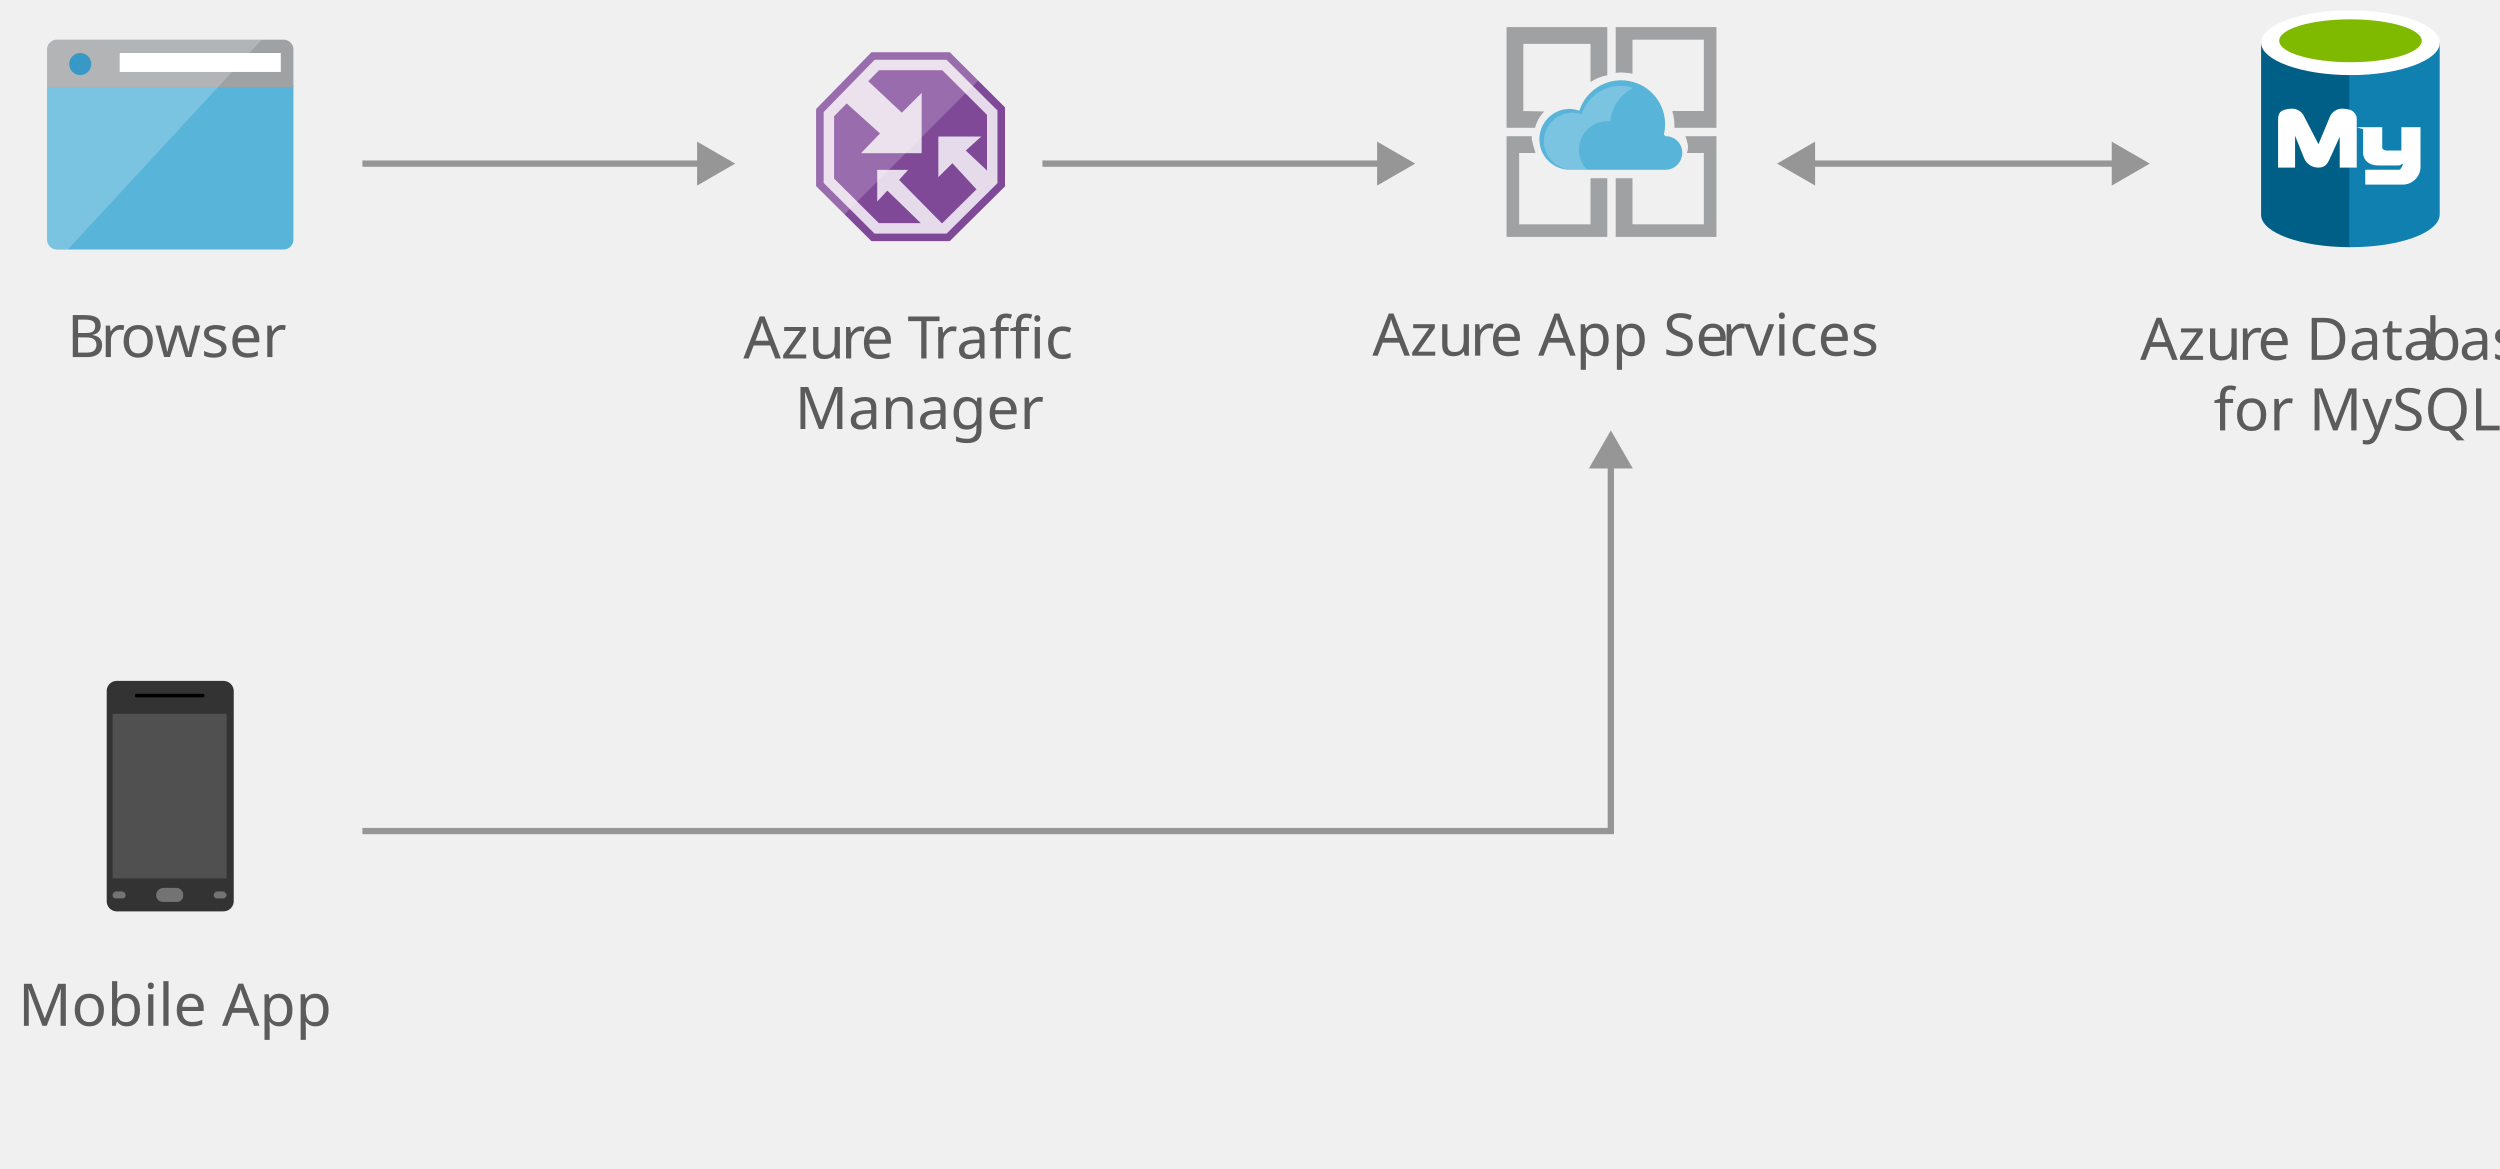
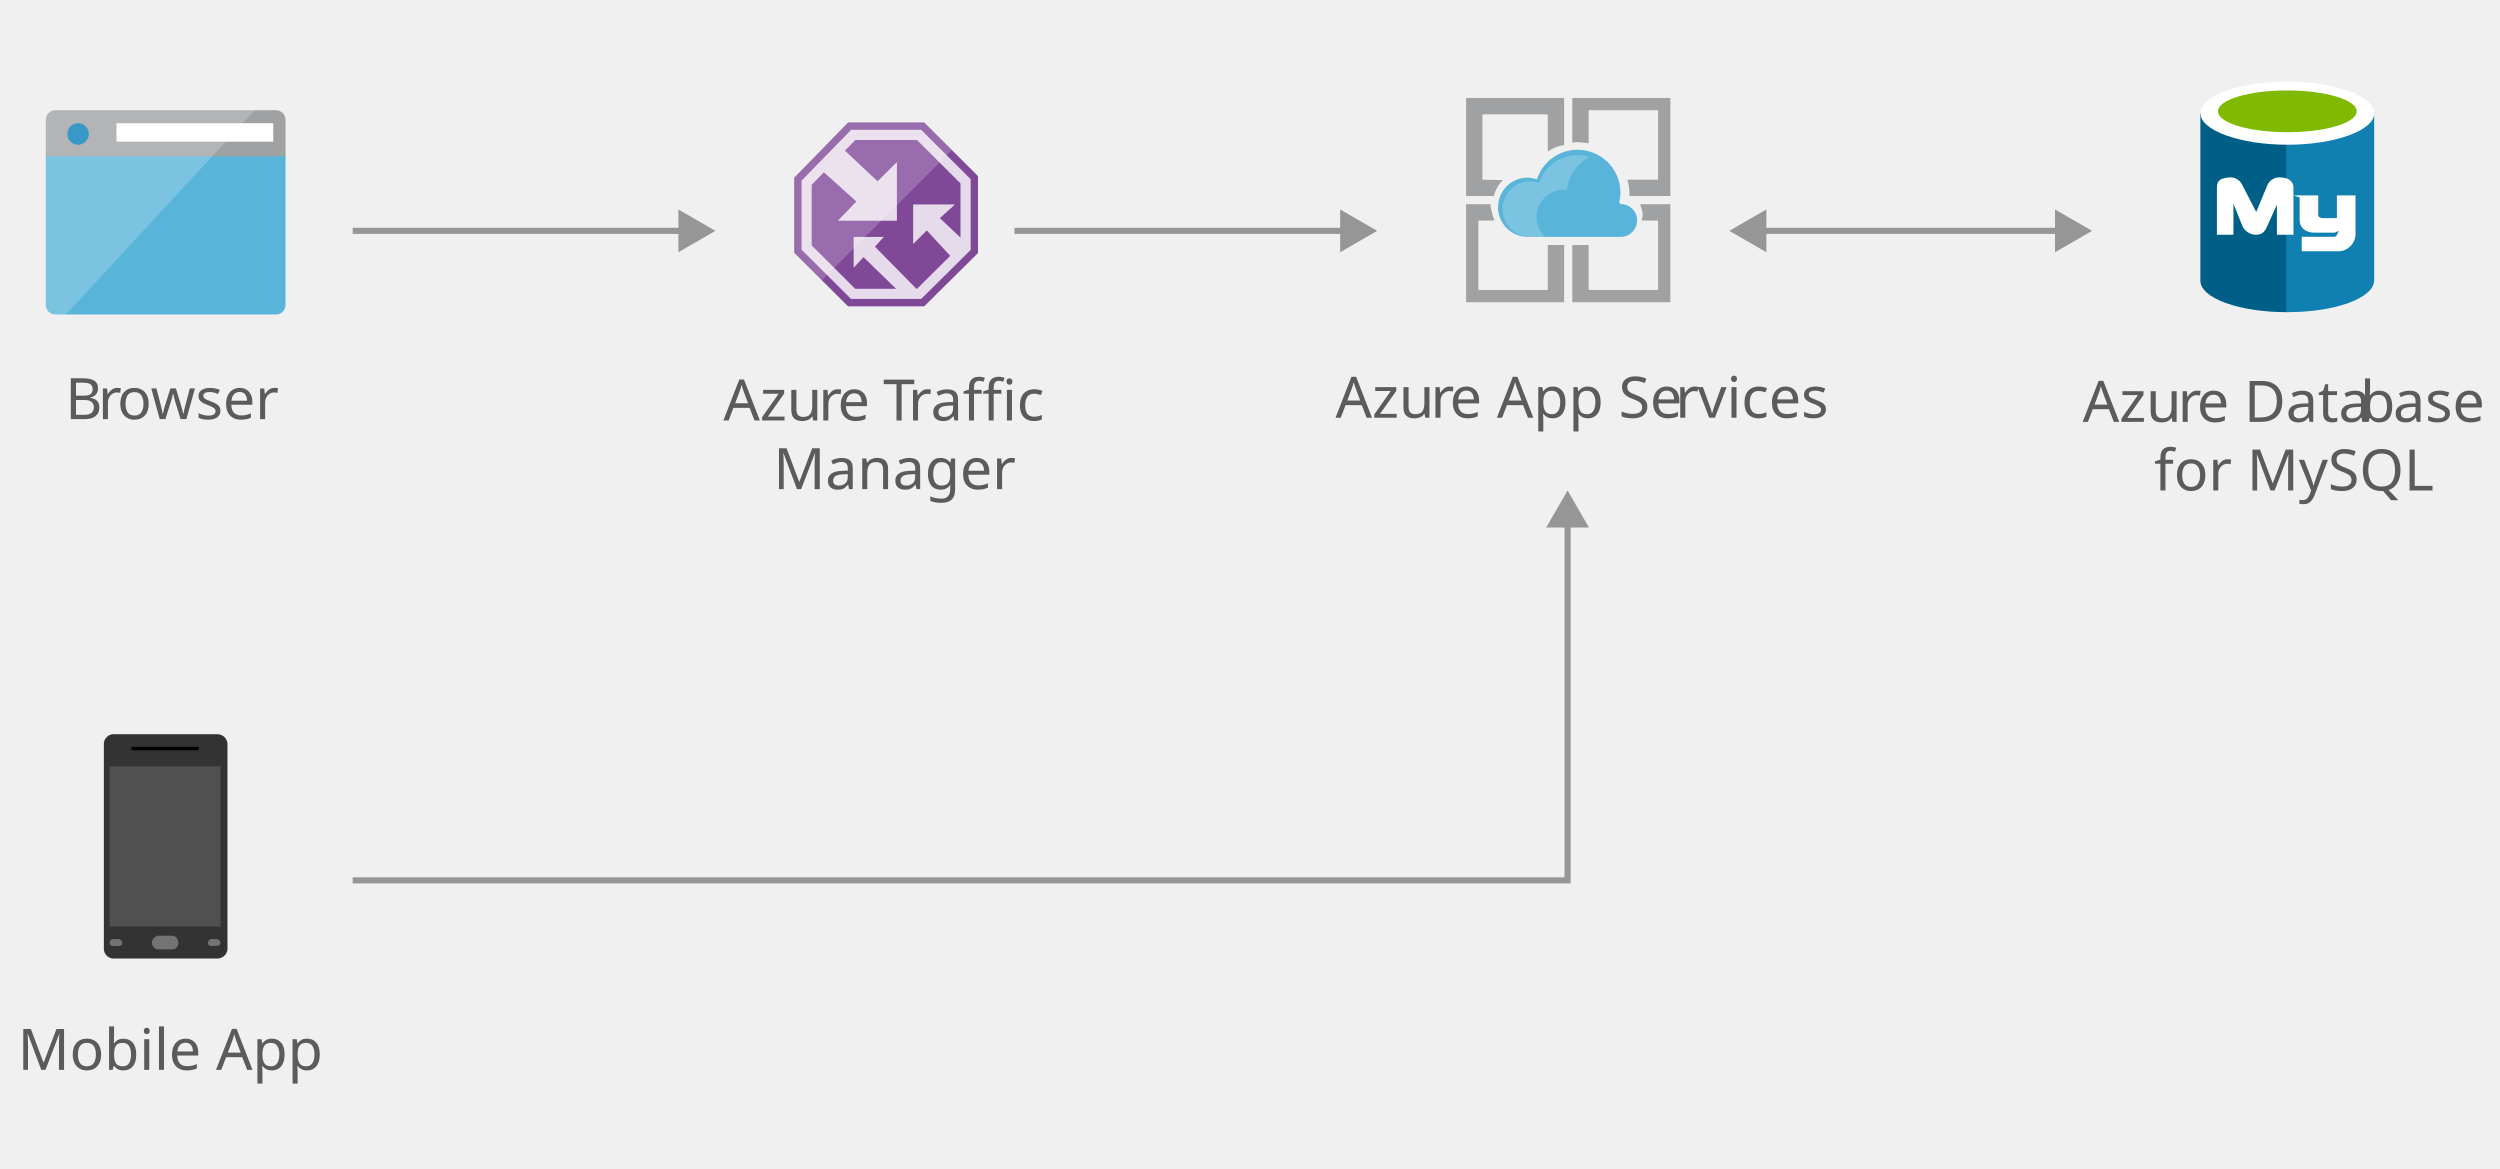
- <svg xmlns="http://www.w3.org/2000/svg" class="architecture-diagram" aria-labelledby="scalable-web-and-mobile-applications-using-azure-database-for-mysql" height="278.39" viewbox="0 0 612 251" width="595.565">
-   <text fill="#5b5b5b" font-family="SegoeUI, Segoe UI" font-size="14" style="isolation:isolate" transform="translate(15.977 85.064)">
-         B
-     </text>
-   <text fill="#5b5b5b" font-family="SegoeUI, Segoe UI" font-size="14" letter-spacing="-.013em" style="isolation:isolate" transform="translate(24.002 85.064)">
-         r
-     </text>
-   <text fill="#5b5b5b" font-family="SegoeUI, Segoe UI" font-size="14" style="isolation:isolate" transform="translate(28.685 85.064)">
-         owser
-     </text>
-   <path d="M11.213 57.1a2.354 2.354 0 002.347 2.347h53.992A2.354 2.354 0 0069.9 57.1V20.361H11.213z" fill="#59b4d9" />
-   <path d="M67.552 9.446H13.561a2.354 2.354 0 00-2.347 2.347v8.92H69.9v-8.92a2.354 2.354 0 00-2.347-2.347" fill="#a0a1a2" />
-   <path d="M13.561 9.446a2.354 2.354 0 00-2.347 2.347V57.1a2.354 2.354 0 002.347 2.347h2.582l46.244-50z" fill="#fff" opacity=".2" style="isolation:isolate" />
-   <path fill="#fff" d="M28.518 12.627h38.371v4.514H28.518z" />
-   <circle cx="19.113" cy="15.26" fill="#3999c6" r="2.633" />
-   <text fill="#5b5b5b" font-family="SegoeUI, Segoe UI" font-size="14" style="isolation:isolate" transform="translate(4.339 244.366)">
-         Mobile App
-     </text>
-   <path d="M55.684 214.872a2.47 2.47 0 01-2.521 2.241h-25.5a2.41 2.41 0 01-2.241-2.241v-50.429a2.41 2.41 0 012.241-2.241h25.5a2.47 2.47 0 012.521 2.241z" fill="#333" />
-   <path fill="#505050" d="M54.003 209.269H26.828v-39.223h27.175v39.223z" />
-   <path d="M48.68 165.844a.274.274 0 01-.268.28H32.431a.274.274 0 01-.28-.268v-.012c0-.28 0-.56.28-.56H48.4c.28 0 .28.28.28.56z" />
-   <path d="M29.91 213.189a.743.743 0 01-.84.84h-1.4a.743.743 0 01-.84-.84.9.9 0 01.84-.84h1.4a.9.9 0 01.84.84zM54 213.189a.9.9 0 01-.84.84h-1.4a.743.743 0 01-.84-.84.9.9 0 01.84-.84h1.4a1.263 1.263 0 01.84.84zM43.638 213.189a1.486 1.486 0 01-1.681 1.681h-3.082a1.615 1.615 0 01-1.681-1.546v-.135a1.808 1.808 0 011.681-1.681h3.077a1.615 1.615 0 011.681 1.546v.135z" fill="#737373" />
-   <text fill="#5b5b5b" font-family="SegoeUI, Segoe UI" font-size="14" style="isolation:isolate" transform="translate(177.077 85.398)">
-         Azu
-     </text>
-   <text fill="#5b5b5b" font-family="SegoeUI, Segoe UI" font-size="14" letter-spacing="-.013em" style="isolation:isolate" transform="translate(200.36 85.398)">
-         r
-     </text>
-   <text fill="#5b5b5b" font-family="SegoeUI, Segoe UI" font-size="14" style="isolation:isolate" transform="translate(205.043 85.398)">
-         e
-     </text>
-   <text fill="#5b5b5b" font-family="SegoeUI, Segoe UI" font-size="14" letter-spacing="-.086em" style="isolation:isolate" transform="translate(216.199 85.398)">
-         T
-     </text>
-   <text fill="#5b5b5b" font-family="SegoeUI, Segoe UI" font-size="14" style="isolation:isolate" transform="translate(222.317 85.398)">
-         raffic
-     </text>
-   <text fill="#5b5b5b" font-family="SegoeUI, Segoe UI" font-size="14" style="isolation:isolate" transform="translate(189.334 102.198)">
-         Manager
-     </text>
-   <text fill="#5b5b5b" font-family="SegoeUI, Segoe UI" font-size="14" style="isolation:isolate" transform="translate(326.93 84.731)">
-         Azu
-     </text>
-   <text fill="#5b5b5b" font-family="SegoeUI, Segoe UI" font-size="14" letter-spacing="-.013em" style="isolation:isolate" transform="translate(350.213 84.731)">
-         r
-     </text>
-   <text fill="#5b5b5b" font-family="SegoeUI, Segoe UI" font-size="14" style="isolation:isolate" transform="translate(354.896 84.731)">
-         e App Se
-     </text>
-   <text fill="#5b5b5b" font-family="SegoeUI, Segoe UI" font-size="14" letter-spacing=".04em" style="isolation:isolate" transform="translate(410.137 84.731)">
-         r
-     </text>
-   <text fill="#5b5b5b" font-family="SegoeUI, Segoe UI" font-size="14" style="isolation:isolate" transform="translate(415.565 84.731)">
-         vices
-     </text>
-   <path fill="none" stroke="#969696" stroke-miterlimit="10" stroke-width="1.5" d="M167.601 38.976H86.336" />
-   <path fill="#969696" d="M166.069 33.74l9.067 5.236-9.067 5.235V33.74z" />
-   <path fill="none" stroke="#969696" stroke-miterlimit="10" stroke-width="1.5" d="M383.744 110.066v87.91H86.336" />
-   <path fill="#969696" d="M378.508 111.598l5.236-9.067 5.235 9.067h-10.471z" />
-   <path fill="none" stroke="#969696" stroke-miterlimit="10" stroke-width="1.5" d="M329.601 38.976h-81.265" />
-   <path fill="#969696" d="M328.069 33.74l9.067 5.236-9.067 5.235V33.74z" />
-   <path fill="none" stroke="#969696" stroke-miterlimit="10" stroke-width="1.5" d="M504.601 38.976h-73.73" />
-   <path fill="#969696" d="M503.069 33.74l9.067 5.236-9.067 5.235V33.74zM432.403 33.74l-9.067 5.236 9.067 5.235V33.74z" />
-   <path fill="#804998" d="M239.42 44.396V25.575l-13.169-13.129h-18.635L194.42 25.972v18.357l13.169 13.117h18.662l13.169-13.05z" />
-   <path d="M225.5 14.246h-17.141L196.22 26.69v16.888l12.116 12.067h17.169l12.115-12.006V26.325zm-1.021 38.916h-.137l-10.152-10.3 2.144-2.4h-7.359v7.544l2.409-2.594 7.981 7.747h-10L198.7 42.547V27.7l2.99-3.065 7.946 7.16-4.526 4.7h14.453V22.133l-4.725 4.711-8-7.491 2.561-2.625h15.071l10.659 10.626v13.271l-5.06-4.768 3.706-3.335h-10.237V42.2l3.348-3.322 5.731 6.223z" fill="#fff" opacity=".8" style="isolation:isolate" />
-   <path fill="#fff" opacity=".2" style="isolation:isolate" d="M233.027 19.201l-6.776-6.755h-18.635L194.42 25.972V44.33l6.753 6.725 31.854-31.854z" />
-   <text fill="#5b5b5b" font-family="SegoeUI, Segoe UI" font-size="14" style="isolation:isolate" transform="translate(509.843 85.731)">
-         Azu
-     </text>
-   <text fill="#5b5b5b" font-family="SegoeUI, Segoe UI" font-size="14" letter-spacing="-.013em" style="isolation:isolate" transform="translate(533.126 85.731)">
-         r
-     </text>
-   <text fill="#5b5b5b" font-family="SegoeUI, Segoe UI" font-size="14" style="isolation:isolate" transform="translate(537.809 85.731)">
-         e Data
-     </text>
-   <text fill="#5b5b5b" font-family="SegoeUI, Segoe UI" font-size="14" letter-spacing="-.013em" style="isolation:isolate" transform="translate(577.772 85.731)">
-         b
-     </text>
-   <text fill="#5b5b5b" font-family="SegoeUI, Segoe UI" font-size="14" style="isolation:isolate" transform="translate(585.818 85.731)">
-         ase
-     </text>
-   <text fill="#5b5b5b" font-family="SegoeUI, Segoe UI" font-size="14" style="isolation:isolate" transform="translate(527.333 102.531)">
-         for MySQL
-     </text>
-   <path d="M538.649 10.169v40.993c0 4.315 9.537 7.724 21.236 7.724V10.169z" fill="#005f87" />
-   <path d="M559.657 58.881H560c11.811 0 21.2-3.5 21.2-7.815V10.043l-21.535.127z" fill="#0f80b0" />
-   <path d="M581.232 10.169c0 4.2-9.537 7.724-21.236 7.724s-21.347-3.525-21.347-7.724 9.537-7.724 21.236-7.724 21.347 3.545 21.347 7.724" fill="#fff" />
-   <path d="M576.917 9.714c0 2.841-7.6 5.11-16.921 5.11s-17.032-2.249-17.032-5.11 7.6-5.11 16.921-5.11 17.032 2.269 17.032 5.11" fill="#7fb900" />
-   <path d="M576.633 39.443a4.281 4.281 0 01-4.016 4.531h-9.152v-3.541h8.1c.506-.041.927-1.469.927-1.469l-.927.456H566.5c-2.026 0-3.545-1.19-3.545-3.039V30.81l-1.519-.506v9.623h-4.052v-7.354l-2.32 5.13c-.587 1.362-1.2 2.223-2.745 2.223a3.626 3.626 0 01-3.414-2.223l-2.158-5.374v7.6H542.7V28.66c0-1.307.253-2.107 1.448-2.482a5.931 5.931 0 011.722-.294 3.191 3.191 0 013.094 1.98l3.358 6.488 2.7-6.488a3.2 3.2 0 013.089-1.98 6.432 6.432 0 011.7.273 2.382 2.382 0 011.621 2.623v1.4c0 .066-.066.116 0 .116h6.078v5.065a1.519 1.519 0 001.013.506h3.545V30.3h4.558z" fill="#fff" />
-   <path d="M378.9 53.446h-17v-17h3.9a26.305 26.305 0 01-.9-3.3v-.7h-6v24h24v-14h-4zM401.9 36.446h4v17h-17v-11h-4v14h24v-24h-7.4c.5 1.5.9 2.5.4 3.8zM362.9 26.446v-16h16v9.1a9.63 9.63 0 014-1.6v-11.5h-24v24h6.8a8.177 8.177 0 012.2-3.9l-5.5-.1zM388.9 17.546v-8.1h17v17h-7.516a12.358 12.358 0 01.515 3.482v.518h10v-24h-24v10.9c.7 0 .9-.1 1.2-.1.901.1 1.801.1 2.801.3z" fill="#a0a1a2" />
-   <path d="M400.768 36.393a3.938 3.938 0 00-3.929-3.947h-.09l-.359-.421a10.476 10.476 0 00-20.155-5.661 8.321 8.321 0 00-2.347-.427 7.254 7.254 0 000 14.507h23.253a4.056 4.056 0 003.627-4.053" fill="#59b4d9" />
-   <path d="M378.1 40.446a6.8 6.8 0 013.3-11.4 5.525 5.525 0 012.2-.1 9.919 9.919 0 015.5-8 9.427 9.427 0 00-3-.5 9.787 9.787 0 00-9.3 6.8 7.8 7.8 0 00-2.2-.4 6.8 6.8 0 000 13.6h3.5z" fill="#fff" opacity=".2" style="isolation:isolate" />
+ <svg xmlns="http://www.w3.org/2000/svg" width="595.565" height="278.39" viewBox="0 0 612 251">
+   <text transform="translate(15.977 85.064)" font-size="14" fill="#5b5b5b" font-family="SegoeUI, Segoe UI" style="isolation: isolate">B</text>
+   <text transform="translate(24.002 85.064)" font-size="14" fill="#5b5b5b" font-family="SegoeUI, Segoe UI" letter-spacing="-0.013em" style="isolation: isolate">r</text>
+   <text transform="translate(28.685 85.064)" font-size="14" fill="#5b5b5b" font-family="SegoeUI, Segoe UI" style="isolation: isolate">owser</text>
+   <path d="M11.213,57.1a2.354,2.354,0,0,0,2.347,2.347H67.552A2.354,2.354,0,0,0,69.9,57.1V20.361H11.213Z" fill="#59b4d9" />
+   <path d="M67.552,9.446H13.561a2.354,2.354,0,0,0-2.347,2.347v8.92H69.9v-8.92a2.354,2.354,0,0,0-2.347-2.347" fill="#a0a1a2" />
+   <path d="M13.561,9.446a2.354,2.354,0,0,0-2.347,2.347V57.1a2.354,2.354,0,0,0,2.347,2.347h2.582l46.244-50Z" fill="#fff" opacity="0.2" style="isolation: isolate" />
+   <rect x="28.518" y="12.627" width="38.371" height="4.514" fill="#fff" />
+   <circle cx="19.113" cy="15.26" r="2.633" fill="#3999c6" />
+   <text transform="translate(4.339 244.366)" font-size="14" fill="#5b5b5b" font-family="SegoeUI, Segoe UI" style="isolation: isolate">Mobile App</text>
+   <path d="M55.684,214.872a2.47,2.47,0,0,1-2.521,2.241h-25.5a2.41,2.41,0,0,1-2.241-2.241V164.443a2.41,2.41,0,0,1,2.241-2.241h25.5a2.47,2.47,0,0,1,2.521,2.241Z" fill="#333" />
+   <polygon points="54.003 209.269 26.828 209.269 26.828 170.046 54.003 170.046 54.003 209.269 54.003 209.269" fill="#505050" />
+   <path d="M48.68,165.844a.274.274,0,0,1-.268.28H32.431a.274.274,0,0,1-.28-.268s0-.008,0-.012h0c0-.28,0-.56.28-.56H48.4C48.68,165.284,48.68,165.564,48.68,165.844Z" />
+   <path d="M29.91,213.189a.743.743,0,0,1-.84.84h-1.4a.743.743,0,0,1-.84-.84h0a.9.9,0,0,1,.84-.84h1.4A.9.9,0,0,1,29.91,213.189Z" fill="#737373" />
+   <path d="M54,213.189a.9.9,0,0,1-.84.84h-1.4a.743.743,0,0,1-.84-.84h0a.9.9,0,0,1,.84-.84h1.4A1.263,1.263,0,0,1,54,213.189Z" fill="#737373" />
+   <path d="M43.638,213.189a1.486,1.486,0,0,1-1.681,1.681H38.875a1.615,1.615,0,0,1-1.681-1.546q0-.067,0-.135h0a1.808,1.808,0,0,1,1.681-1.681h3.077a1.615,1.615,0,0,1,1.681,1.546q0,.067,0,.135Z" fill="#737373" />
+   <text transform="translate(177.077 85.398)" font-size="14" fill="#5b5b5b" font-family="SegoeUI, Segoe UI" style="isolation: isolate">Azu</text>
+   <text transform="translate(200.36 85.398)" font-size="14" fill="#5b5b5b" font-family="SegoeUI, Segoe UI" letter-spacing="-0.013em" style="isolation: isolate">r</text>
+   <text transform="translate(205.043 85.398)" font-size="14" fill="#5b5b5b" font-family="SegoeUI, Segoe UI" style="isolation: isolate">e </text>
+   <text transform="translate(216.199 85.398)" font-size="14" fill="#5b5b5b" font-family="SegoeUI, Segoe UI" letter-spacing="-0.086em" style="isolation: isolate">T</text>
+   <text transform="translate(222.317 85.398)" font-size="14" fill="#5b5b5b" font-family="SegoeUI, Segoe UI" style="isolation: isolate">raffic </text>
+   <text transform="translate(189.334 102.198)" font-size="14" fill="#5b5b5b" font-family="SegoeUI, Segoe UI" style="isolation: isolate">Manager</text>
+   <text transform="translate(326.93 84.731)" font-size="14" fill="#5b5b5b" font-family="SegoeUI, Segoe UI" style="isolation: isolate">Azu</text>
+   <text transform="translate(350.213 84.731)" font-size="14" fill="#5b5b5b" font-family="SegoeUI, Segoe UI" letter-spacing="-0.013em" style="isolation: isolate">r</text>
+   <text transform="translate(354.896 84.731)" font-size="14" fill="#5b5b5b" font-family="SegoeUI, Segoe UI" style="isolation: isolate">e App Se</text>
+   <text transform="translate(410.137 84.731)" font-size="14" fill="#5b5b5b" font-family="SegoeUI, Segoe UI" letter-spacing="0.04em" style="isolation: isolate">r</text>
+   <text transform="translate(415.565 84.731)" font-size="14" fill="#5b5b5b" font-family="SegoeUI, Segoe UI" style="isolation: isolate">vices</text>
+   <line x1="167.601" y1="38.976" x2="86.336" y2="38.976" fill="none" stroke="#969696" stroke-miterlimit="10" stroke-width="1.5" />
+   <polygon points="166.069 33.74 175.136 38.976 166.069 44.211 166.069 33.74" fill="#969696" />
+   <polyline points="383.744 110.066 383.744 197.976 86.336 197.976" fill="none" stroke="#969696" stroke-miterlimit="10" stroke-width="1.5" />
+   <polygon points="378.508 111.598 383.744 102.531 388.979 111.598 378.508 111.598" fill="#969696" />
+   <line x1="329.601" y1="38.976" x2="248.336" y2="38.976" fill="none" stroke="#969696" stroke-miterlimit="10" stroke-width="1.5" />
+   <polygon points="328.069 33.74 337.136 38.976 328.069 44.211 328.069 33.74" fill="#969696" />
+   <line x1="504.601" y1="38.976" x2="430.871" y2="38.976" fill="none" stroke="#969696" stroke-miterlimit="10" stroke-width="1.5" />
+   <polygon points="503.069 33.74 512.136 38.976 503.069 44.211 503.069 33.74" fill="#969696" />
+   <polygon points="432.403 33.74 423.336 38.976 432.403 44.211 432.403 33.74" fill="#969696" />
+   <polygon points="239.42 44.396 239.42 25.575 226.251 12.446 207.616 12.446 194.42 25.972 194.42 44.329 207.589 57.446 226.251 57.446 239.42 44.396" fill="#804998" />
+   <path d="M225.5,14.246H208.359L196.22,26.69V43.578l12.116,12.067h17.169L237.62,43.639V26.325Zm-1.021,38.916h-.137l-10.152-10.3,2.144-2.4h-7.359v7.544l2.409-2.594,7.981,7.747h-10L198.7,42.547V27.7l2.99-3.065,7.946,7.16-4.526,4.7h14.453V22.133l-4.725,4.711-8-7.491,2.561-2.625H224.47l10.659,10.626V40.625l-5.06-4.768,3.706-3.335H223.538V42.2l3.348-3.322,5.731,6.223Z" fill="#fff" opacity="0.8" style="isolation: isolate" />
+   <polygon points="233.027 19.201 226.251 12.446 207.616 12.446 194.42 25.972 194.42 44.33 201.173 51.055 233.027 19.201" fill="#fff" opacity="0.2" style="isolation: isolate" />
+   <text transform="translate(509.843 85.731)" font-size="14" fill="#5b5b5b" font-family="SegoeUI, Segoe UI" style="isolation: isolate">Azu</text>
+   <text transform="translate(533.126 85.731)" font-size="14" fill="#5b5b5b" font-family="SegoeUI, Segoe UI" letter-spacing="-0.013em" style="isolation: isolate">r</text>
+   <text transform="translate(537.809 85.731)" font-size="14" fill="#5b5b5b" font-family="SegoeUI, Segoe UI" style="isolation: isolate">e Data</text>
+   <text transform="translate(577.772 85.731)" font-size="14" fill="#5b5b5b" font-family="SegoeUI, Segoe UI" letter-spacing="-0.013em" style="isolation: isolate">b</text>
+   <text transform="translate(585.818 85.731)" font-size="14" fill="#5b5b5b" font-family="SegoeUI, Segoe UI" style="isolation: isolate">ase </text>
+   <text transform="translate(527.333 102.531)" font-size="14" fill="#5b5b5b" font-family="SegoeUI, Segoe UI" style="isolation: isolate">for MySQL</text>
+   <path d="M538.649,10.169V51.162c0,4.315,9.537,7.724,21.236,7.724V10.169Z" fill="#005f87" />
+   <path d="M559.657,58.881H560c11.811,0,21.2-3.5,21.2-7.815V10.043l-21.535.127Z" fill="#0f80b0" />
+   <path d="M581.232,10.169c0,4.2-9.537,7.724-21.236,7.724s-21.347-3.525-21.347-7.724,9.537-7.724,21.236-7.724,21.347,3.545,21.347,7.724" fill="#fff" />
+   <path d="M576.917,9.714c0,2.841-7.6,5.11-16.921,5.11s-17.032-2.249-17.032-5.11,7.6-5.11,16.921-5.11,17.032,2.269,17.032,5.11" fill="#7fb900" />
+   <path d="M576.633,39.443a4.281,4.281,0,0,1-4.016,4.531l-.036,0h-9.116V40.433h8.1c.506-.041.927-1.469.927-1.469l-.927.456H566.5c-2.026,0-3.545-1.19-3.545-3.039V30.81l-1.519-.506v9.623h-4.052V32.573l-2.32,5.13c-.587,1.362-1.2,2.223-2.745,2.223a3.626,3.626,0,0,1-3.414-2.223l-2.158-5.374v7.6H542.7V28.66c0-1.307.253-2.107,1.448-2.482a5.931,5.931,0,0,1,1.722-.294,3.191,3.191,0,0,1,3.094,1.98l3.358,6.488,2.7-6.488a3.2,3.2,0,0,1,3.089-1.98,6.432,6.432,0,0,1,1.7.273,2.382,2.382,0,0,1,1.621,2.623v1.4c0,.066-.066.116,0,.116h6.078v5.065a1.519,1.519,0,0,0,1.013.506h3.545V30.3h4.558Z" fill="#fff" />
+   <path d="M378.9,53.446h-17v-17h3.9a26.305,26.305,0,0,1-.9-3.3v-.7h-6v24h24v-14h-4Z" fill="#a0a1a2" />
+   <path d="M401.9,36.446h4v17h-17v-11h-4v14h24v-24h-7.4c.5,1.5.9,2.5.4,3.8Z" fill="#a0a1a2" />
+   <path d="M362.9,26.446v-16h16v9.1a9.63,9.63,0,0,1,4-1.6V6.446h-24v24h6.8a8.177,8.177,0,0,1,2.2-3.9l-5.5-.1Z" fill="#a0a1a2" />
+   <path d="M388.9,17.546v-8.1h17v17h-7.516a12.358,12.358,0,0,1,.515,3.482v.518h10v-24h-24v10.9c.7,0,.9-.1,1.2-.1C387,17.346,387.9,17.346,388.9,17.546Z" fill="#a0a1a2" />
+   <path d="M400.768,36.393a3.938,3.938,0,0,0-3.929-3.947h-.09l-.359-.421a10.476,10.476,0,0,0-20.155-5.661,8.321,8.321,0,0,0-2.347-.427,7.254,7.254,0,0,0,0,14.507h23.253a4.056,4.056,0,0,0,3.627-4.053" fill="#59b4d9" />
+   <path d="M378.1,40.446a6.8,6.8,0,0,1,3.3-11.4,5.525,5.525,0,0,1,2.2-.1,9.919,9.919,0,0,1,5.5-8,9.427,9.427,0,0,0-3-.5,9.787,9.787,0,0,0-9.3,6.8,7.8,7.8,0,0,0-2.2-.4,6.8,6.8,0,0,0,0,13.6h3.5Z" fill="#fff" opacity="0.2" style="isolation: isolate" />
</svg>
